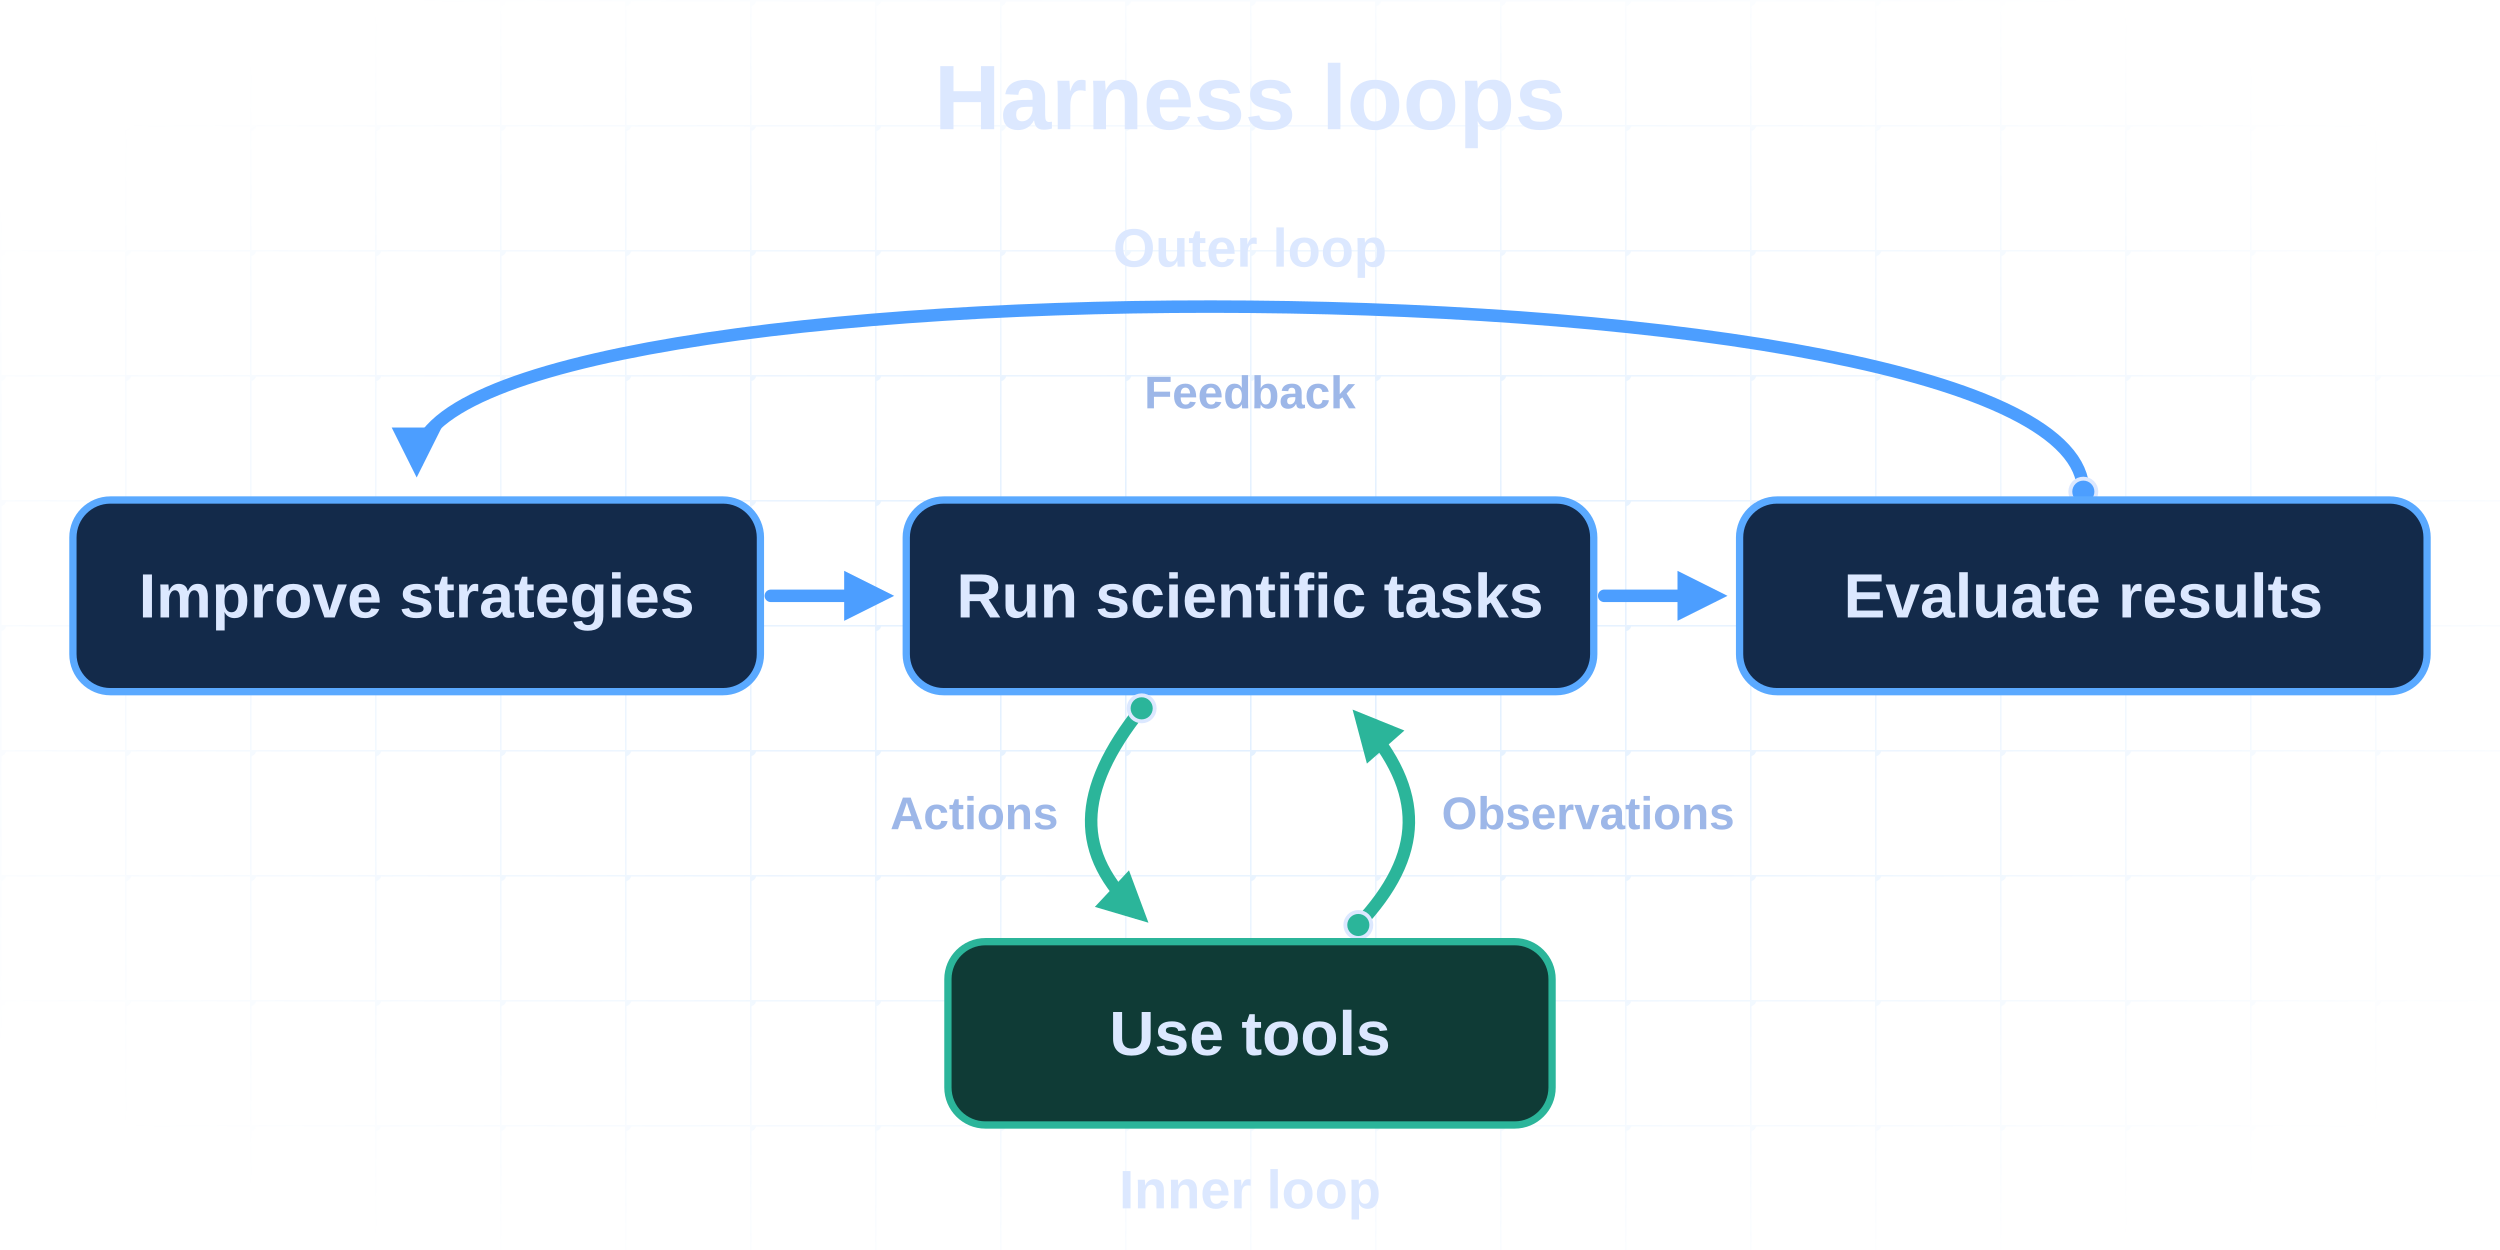
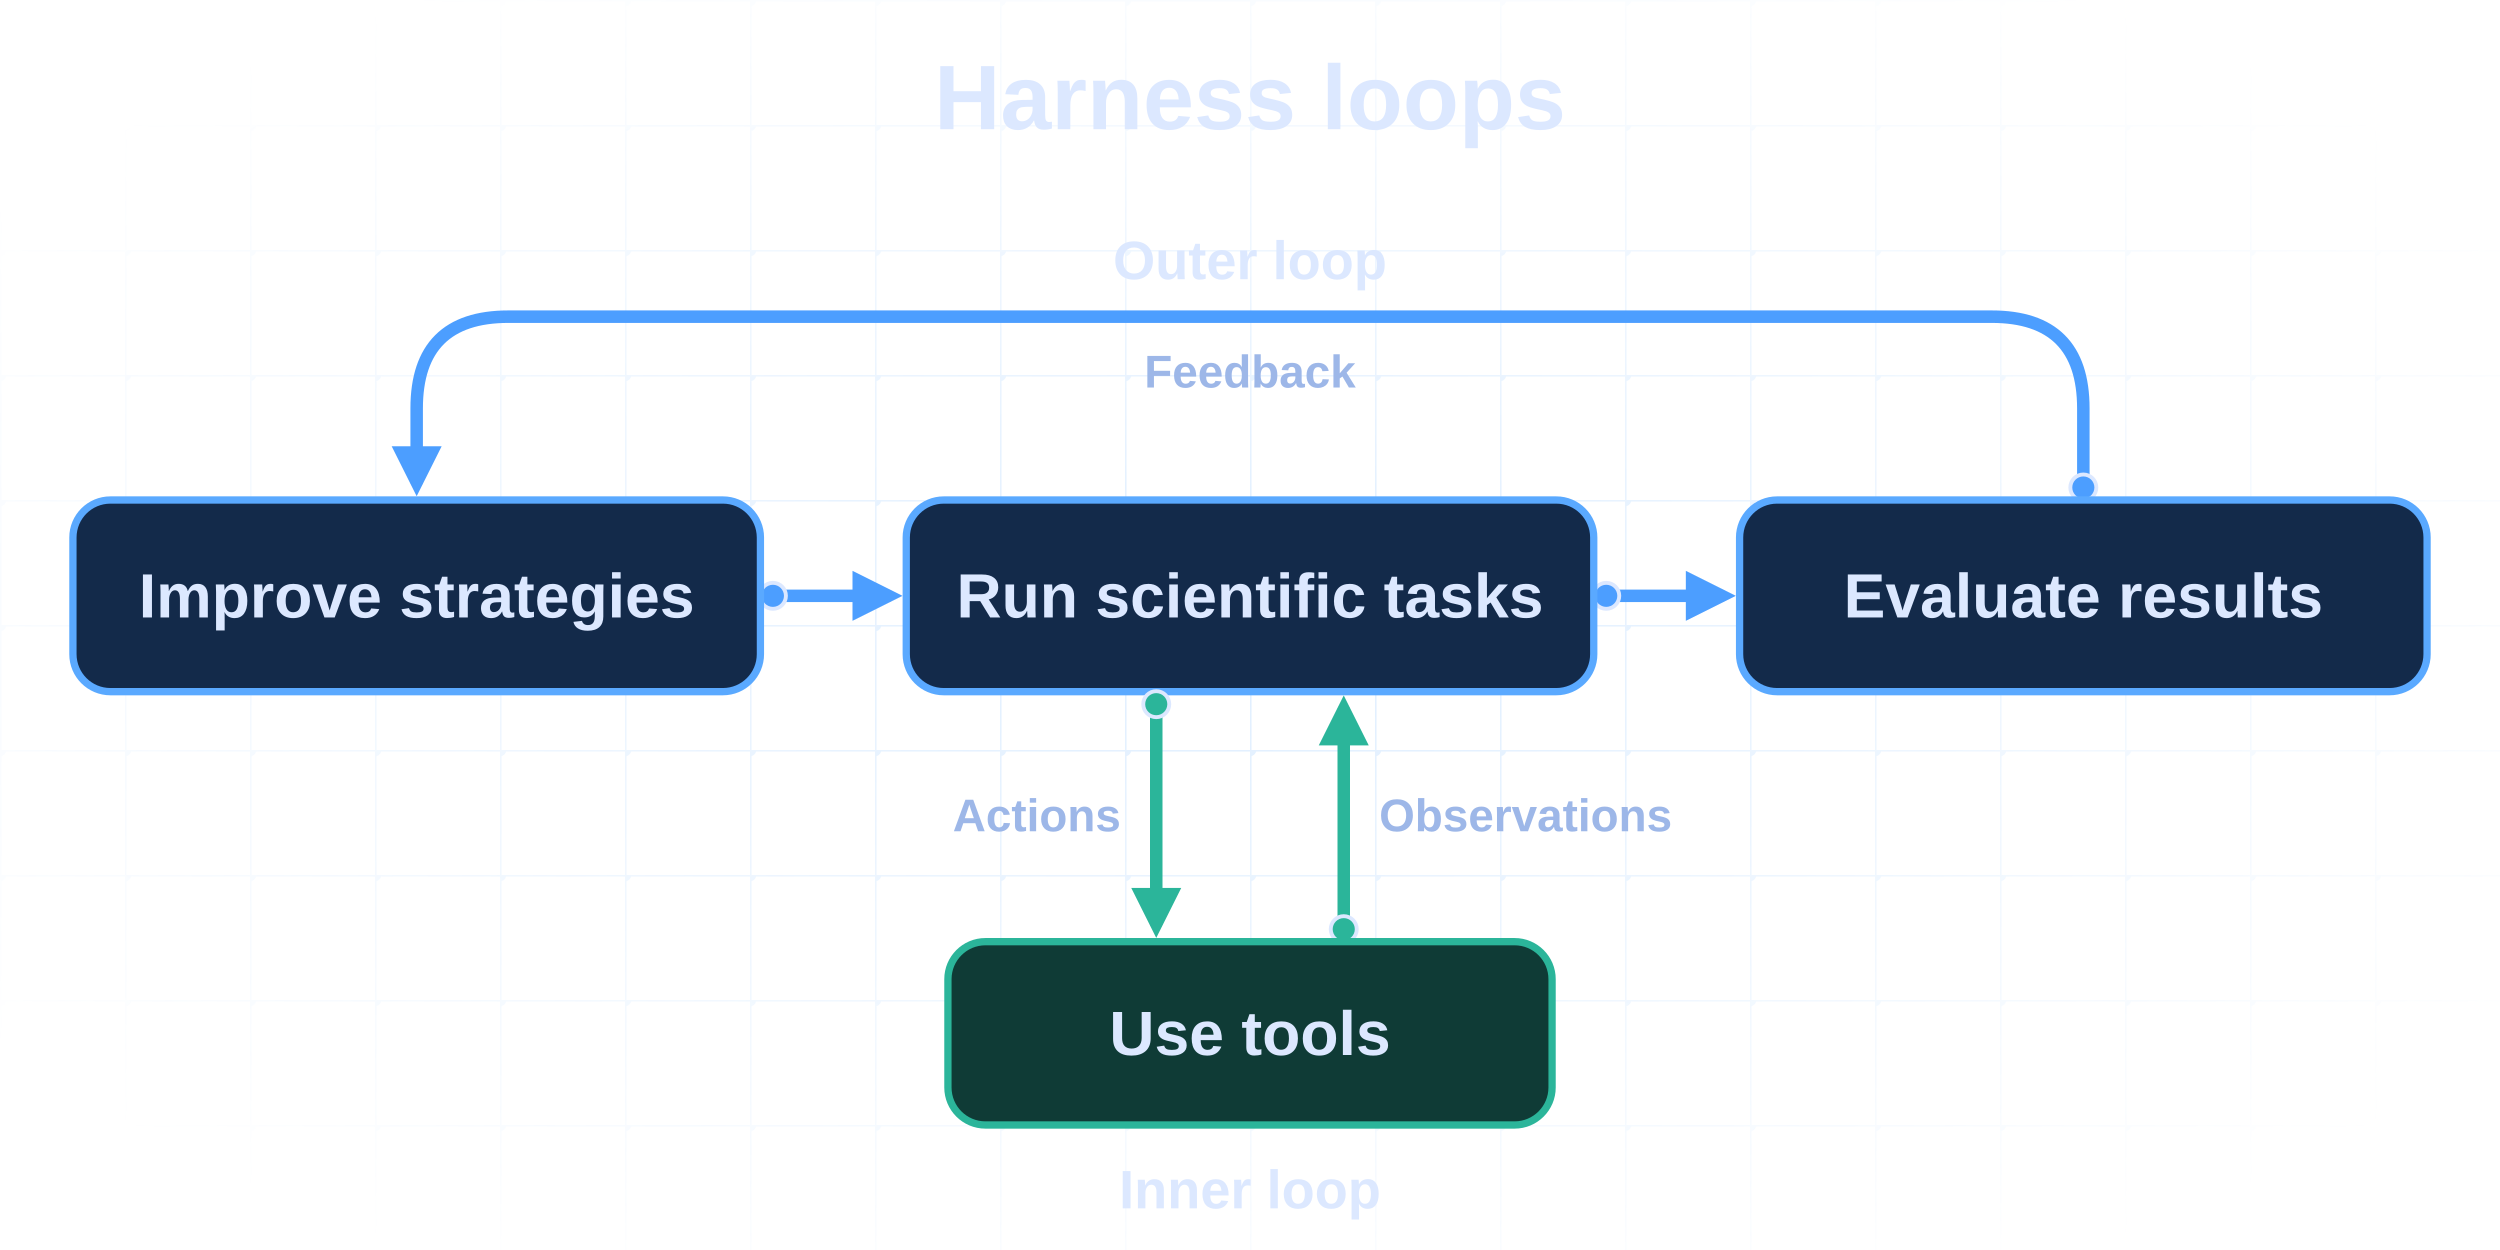
<svg xmlns="http://www.w3.org/2000/svg" viewBox="0 0 1200 600" width="1200" height="600" role="img" aria-labelledby="title desc">
  <style>
    .lattice { stroke: #5AA9FF; stroke-width: 1.5; fill: none; }
    .lattice-node { fill: #5AA9FF; }
    .title { font: 700 44px "Segoe UI", "Helvetica Neue", Arial, sans-serif; fill: #DCE8FF; text-anchor: middle; }
    .box { fill: #132A4A; stroke: #5AA9FF; stroke-width: 3.5; }
    .tools { fill: #0F3B36; stroke: #2BB59A; stroke-width: 3.5; }
    .box-text { font: 700 30px "Segoe UI", "Helvetica Neue", Arial, sans-serif; fill: #DCE8FF; text-anchor: middle; dominant-baseline: central; }
    .loop-label { font: 700 26px "Segoe UI", "Helvetica Neue", Arial, sans-serif; fill: #DCE8FF; text-anchor: middle; }
    .flow-label { font: 600 22px "Segoe UI", "Helvetica Neue", Arial, sans-serif; fill: #9DB7E8; }
    .outer { fill: none; stroke: #4C9EFF; stroke-width: 6; stroke-linecap: round; }
    .inner { fill: none; stroke: #2BB59A; stroke-width: 6; stroke-linecap: round; }
  </style>
  <defs>
    <pattern id="grid" width="60" height="60" patternUnits="userSpaceOnUse">
      <path class="lattice" d="M0 0 H60 M0 0 V60" />
      <circle class="lattice-node" cx="0" cy="0" r="3" />
    </pattern>
    <radialGradient id="fade" cx="50%" cy="50%" r="60%">
      <stop offset="0" stop-color="#fff" stop-opacity="1" />
      <stop offset="1" stop-color="#fff" stop-opacity="0" />
    </radialGradient>
    <mask id="fade-mask">
      <rect width="1200" height="600" fill="url(#fade)" />
    </mask>
    <marker id="arrow-blue" viewBox="0 0 10 10" refX="7" refY="5" markerWidth="4" markerHeight="4" orient="auto-start-reverse">
      <path d="M0 0 L10 5 L0 10 Z" fill="#4C9EFF" />
    </marker>
    <marker id="arrow-teal" viewBox="0 0 10 10" refX="7" refY="5" markerWidth="4" markerHeight="4" orient="auto-start-reverse">
      <path d="M0 0 L10 5 L0 10 Z" fill="#2BB59A" />
    </marker>
    <marker id="node-blue" viewBox="0 0 10 10" refX="5" refY="5" markerWidth="2.6" markerHeight="2.6">
      <circle cx="5" cy="5" r="4" fill="#4C9EFF" stroke="#DCE8FF" stroke-width="1.2" />
    </marker>
    <marker id="node-teal" viewBox="0 0 10 10" refX="5" refY="5" markerWidth="2.6" markerHeight="2.6">
      <circle cx="5" cy="5" r="4" fill="#2BB59A" stroke="#DCE8FF" stroke-width="1.2" />
    </marker>
  </defs>
  <rect width="1200" height="600" fill="url(#grid)" opacity="0.2" mask="url(#fade-mask)" />
  <text class="title" x="600" y="62">Harness loops</text>
-   <path class="outer" d="M1000 236 C1000 120 200 120 200 222" marker-start="url(#node-blue)" marker-end="url(#arrow-blue)" />
-   <text class="loop-label" x="600" y="128">Outer loop</text>
-   <text class="flow-label" x="600" y="196" text-anchor="middle">Feedback</text>
-   <path class="outer" d="M370 286 H422" marker-end="url(#arrow-blue)" />
-   <path class="outer" d="M770 286 H822" marker-end="url(#arrow-blue)" />
+   <path class="outer" d="M1000 234 V196 Q1000 152 956 152 H244 Q200 152 200 196 V231" marker-start="url(#node-blue)" marker-end="url(#arrow-blue)" />
+   <text class="loop-label" x="600" y="134">Outer loop</text>
+   <text class="flow-label" x="600" y="186" text-anchor="middle">Feedback</text>
+   <path class="outer" d="M371 286 H426" marker-start="url(#node-blue)" marker-end="url(#arrow-blue)" />
+   <path class="outer" d="M771 286 H826" marker-start="url(#node-blue)" marker-end="url(#arrow-blue)" />
  <rect class="box" x="35" y="240" width="330" height="92" rx="18" />
  <rect class="box" x="435" y="240" width="330" height="92" rx="18" />
  <rect class="box" x="835" y="240" width="330" height="92" rx="18" />
  <text class="box-text" x="200" y="286">Improve strategies</text>
  <text class="box-text" x="600" y="286">Run scientific tasks</text>
  <text class="box-text" x="1000" y="286">Evaluate results</text>
-   <path class="inner" d="M548 340 C516 380 516 410 546 438" marker-start="url(#node-teal)" marker-end="url(#arrow-teal)" />
-   <path class="inner" d="M652 444 C684 410 684 380 654 346" marker-start="url(#node-teal)" marker-end="url(#arrow-teal)" />
-   <text class="flow-label" x="508" y="398" text-anchor="end">Actions</text>
-   <text class="flow-label" x="692" y="398">Observations</text>
+   <path class="inner" d="M555 338 V443" marker-start="url(#node-teal)" marker-end="url(#arrow-teal)" />
+   <path class="inner" d="M645 446 V341" marker-start="url(#node-teal)" marker-end="url(#arrow-teal)" />
+   <text class="flow-label" x="538" y="399" text-anchor="end">Actions</text>
+   <text class="flow-label" x="662" y="399">Observations</text>
  <rect class="tools" x="455" y="452" width="290" height="88" rx="18" />
  <text class="box-text" x="600" y="496">Use tools</text>
  <text class="loop-label" x="600" y="580">Inner loop</text>
</svg>
